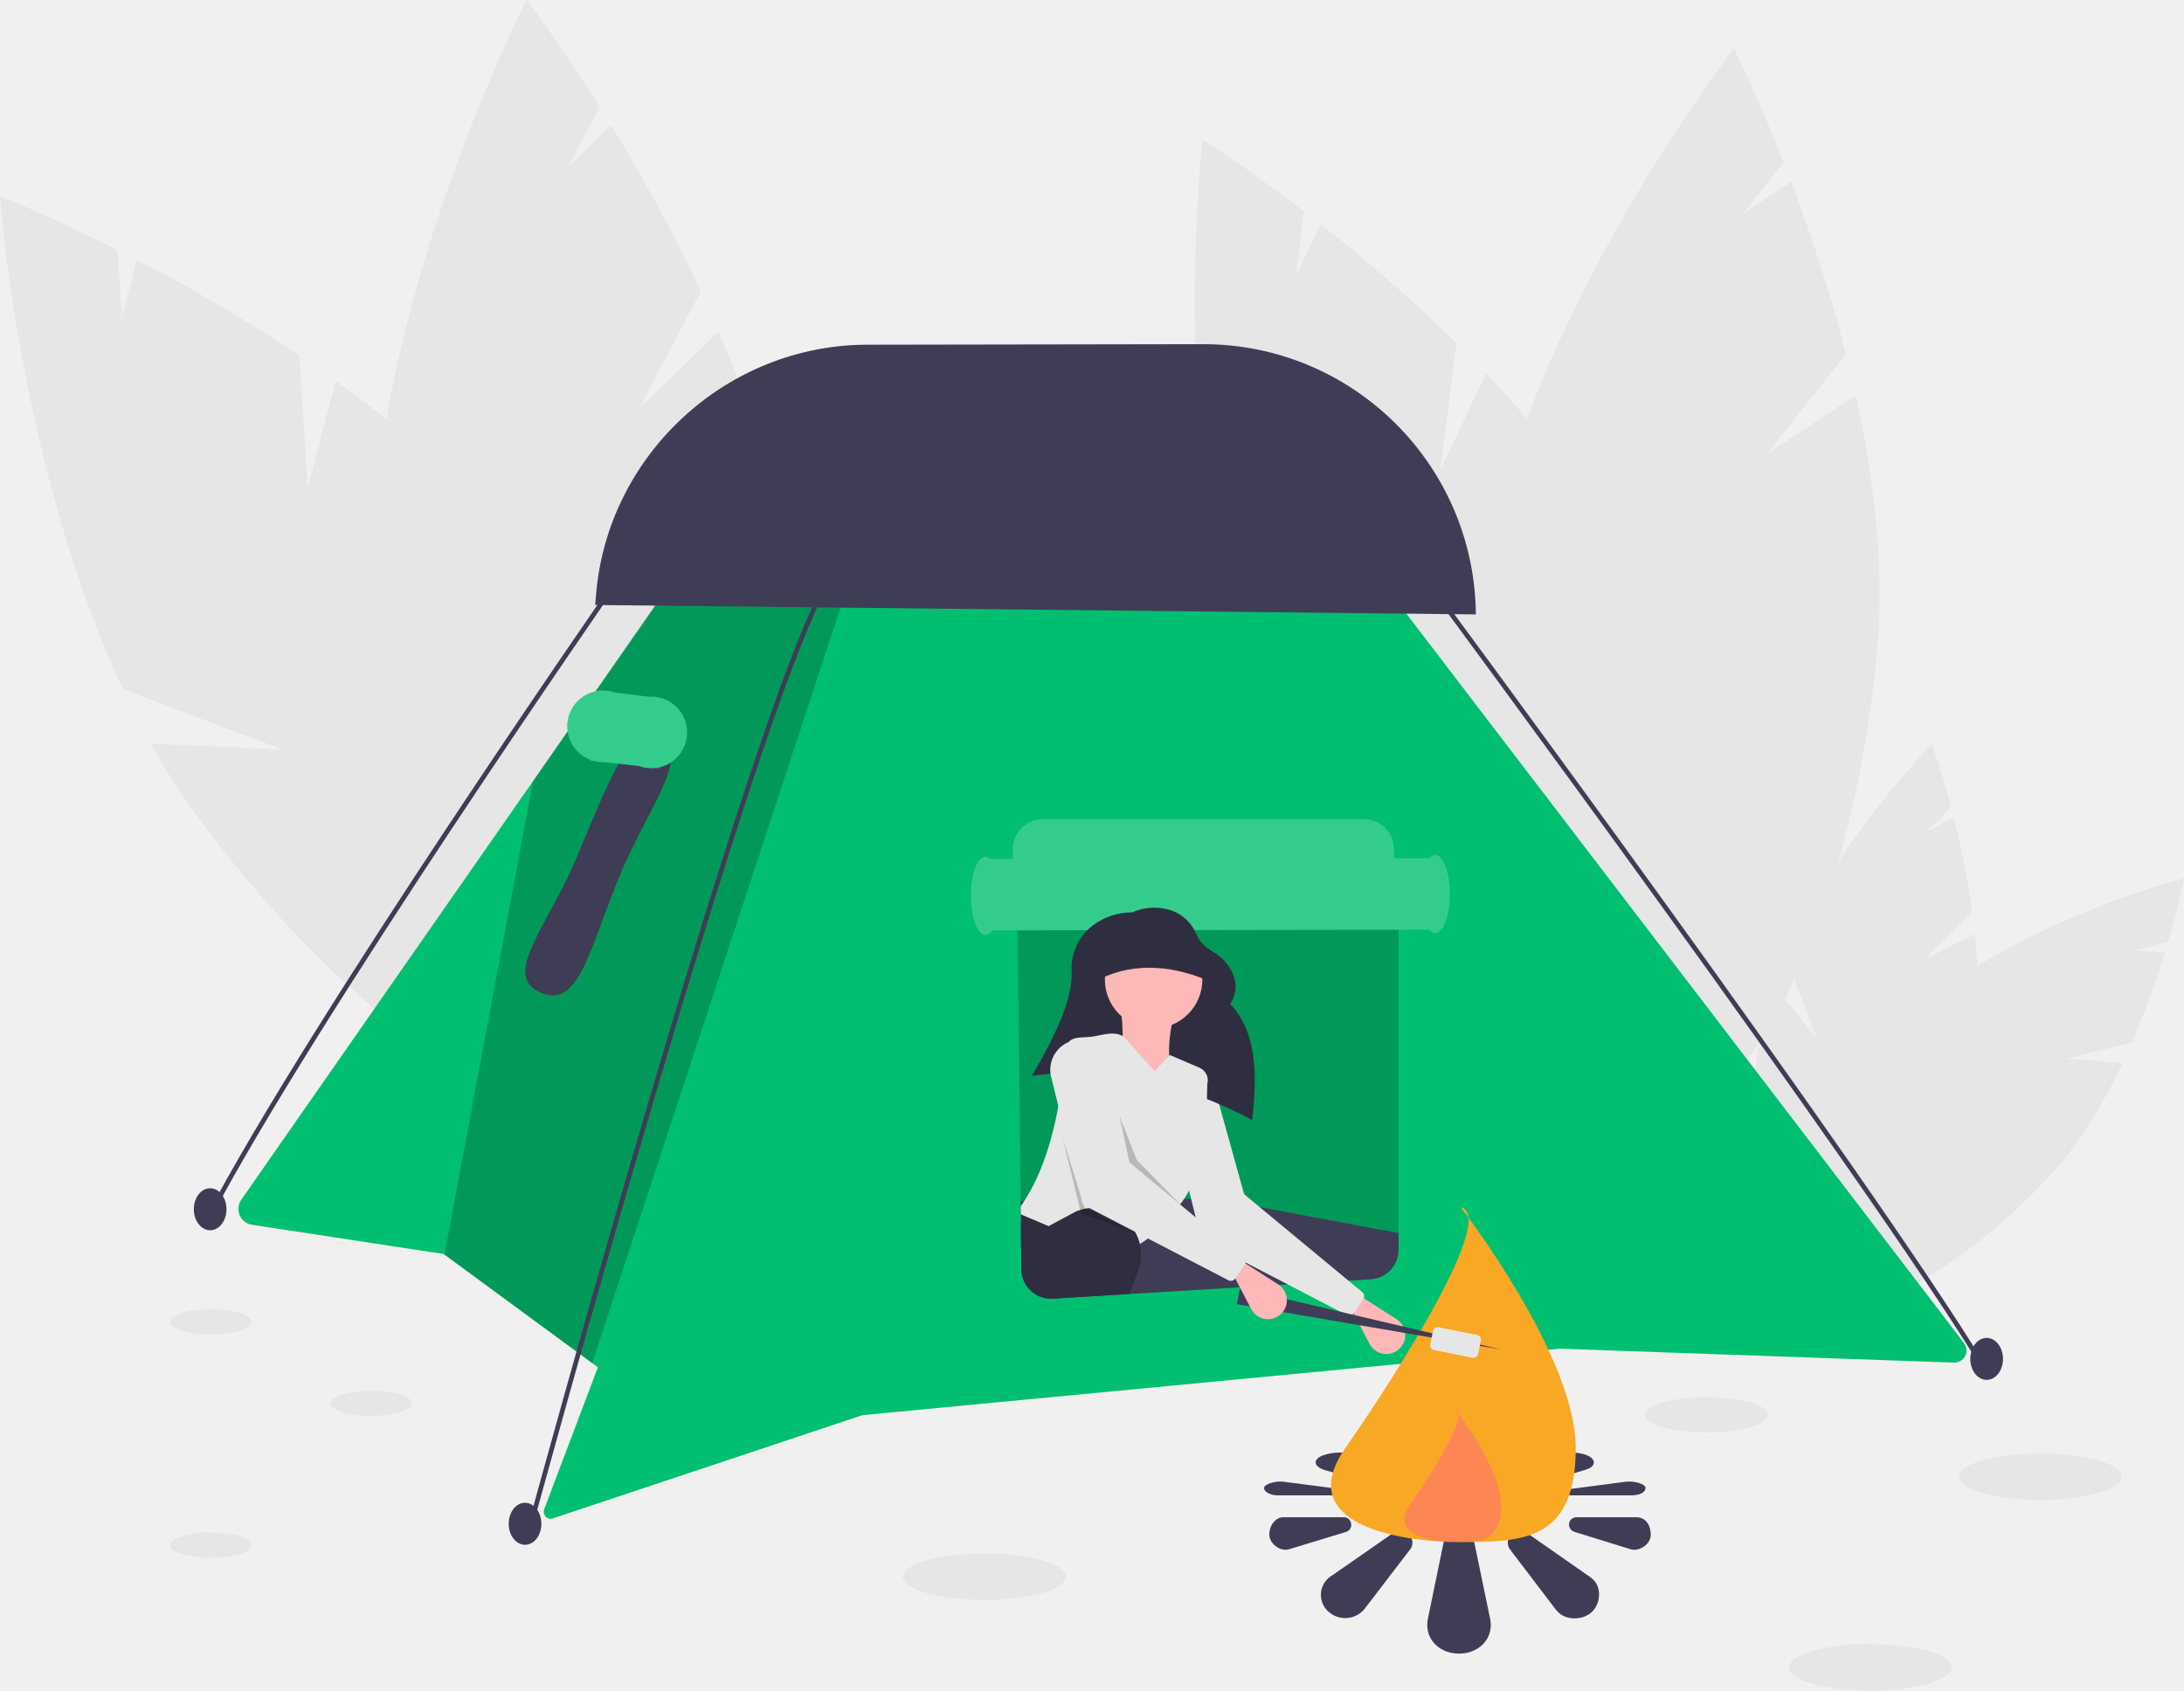
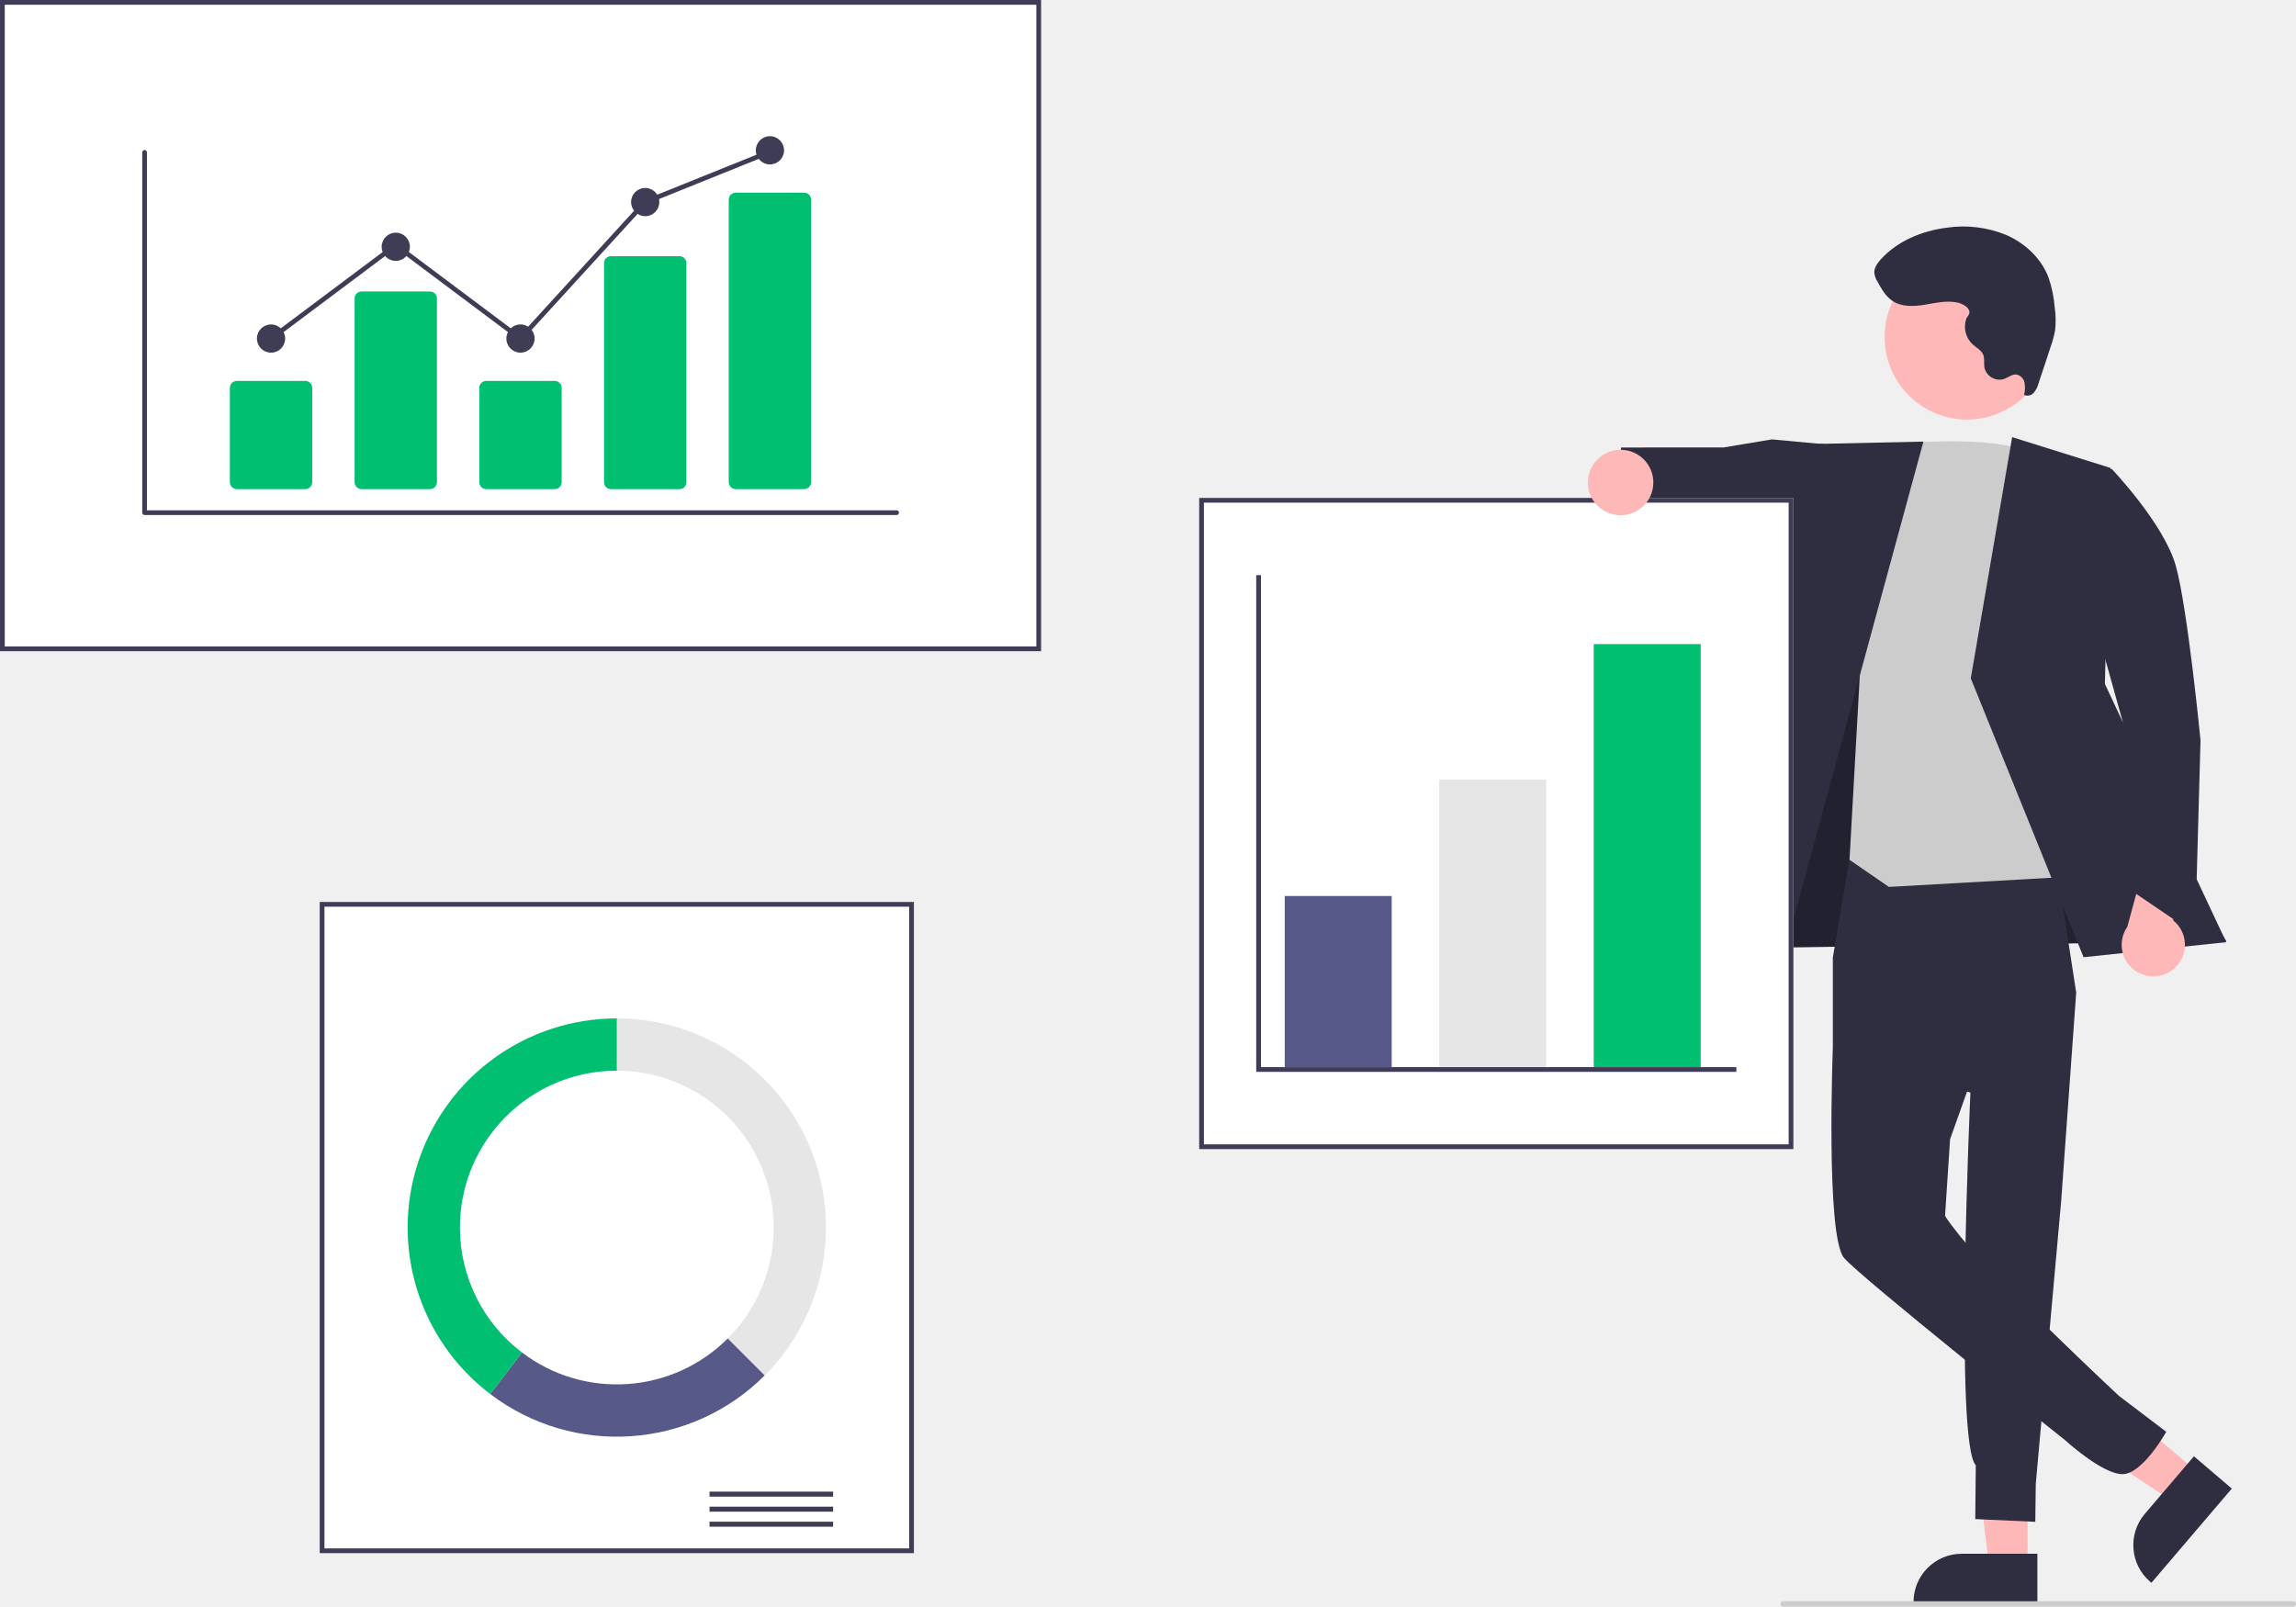
- <svg xmlns="http://www.w3.org/2000/svg" data-name="Layer 1" width="939.002" height="727" viewBox="0 0 939.002 727">
-   <path d="M957.896,499.119l20.534-20.545a365.614,365.614,0,0,0-7.9-40.446l-11.703,5.924L969.341,433.532c-4.358-16.432-8.284-27.038-8.284-27.038s-41.383,42.144-62.771,91.564l13.252,34.839L893.407,510.501a147.917,147.917,0,0,0-5.084,17.88c-13.086,61.151-3.723,114.997,20.913,120.269s55.216-40.026,68.302-101.177c4.057-18.957,4.012-39.709,2.023-59.321Z" transform="translate(-130.499 -86.5)" fill="#e6e6e6" />
-   <path d="M1018.917,541.792l28.198-6.974a365.614,365.614,0,0,0,14.144-38.707l-13.08-.978,14.437-3.57c4.764-16.319,6.885-27.428,6.885-27.428s-57.21,14.687-101.065,45.937l-6.664,36.674-3.945-28.544a147.918,147.918,0,0,0-13.594,12.678C901.422,576.463,881.604,627.398,899.968,644.645s67.957-5.723,110.768-51.306c13.272-14.131,23.96-31.918,32.395-49.736Z" transform="translate(-130.499 -86.5)" fill="#e6e6e6" />
-   <path d="M749.796,288.477l6.927-54.369A689.875,689.875,0,0,0,698.238,182.863l-10.627,22.352,3.547-27.837c-25.475-19.494-43.579-30.791-43.579-30.791s-13.108,110.675,12.026,209.127l60,36.697-52.917-12.493a279.106,279.106,0,0,0,13.055,32.555c51.067,106.374,127.206,175.929,170.062,155.355s36.199-123.485-14.867-229.859c-15.831-32.977-39.855-63.897-65.467-90.871Z" transform="translate(-130.499 -86.5)" fill="#e6e6e6" />
-   <path d="M890.136,281.718l34.034-42.962a689.877,689.877,0,0,0-23.578-74.099l-20.651,13.641,17.425-21.996c-11.731-29.856-21.39-48.884-21.39-48.884s-68.429,87.968-97.804,185.238l32.394,62.428-38.842-38.048a279.105,279.105,0,0,0-5.653,34.617C754.803,469.111,784.029,568.01,831.35,572.55s94.818-86.997,106.087-204.455c3.494-36.413-1.089-75.299-9.072-111.63Z" transform="translate(-130.499 -86.5)" fill="#e6e6e6" />
-   <path d="M262.734,296.467l-3.443-57.048a719.359,719.359,0,0,0-69.857-41.165l-6.555,24.961-1.763-29.208c-29.879-15.034-50.618-23.099-50.618-23.099s8.026,115.935,52.863,211.932l68.588,25.967-56.639-2.541A291.037,291.037,0,0,0,214.998,437.09c72.943,99.087,164.436,155.589,204.356,126.202s13.149-133.536-59.794-232.622c-22.613-30.718-53.221-57.74-84.692-80.411Z" transform="translate(-130.499 -86.5)" fill="#e6e6e6" />
-   <path d="M405.21,262.336l26.541-50.615a719.358,719.358,0,0,0-38.522-71.348l-18.513,17.979,13.589-25.915C370.497,104.123,356.912,86.5,356.912,86.5s-53.056,103.394-64.295,208.748L337.91,352.93l-47.172-31.452a291.035,291.035,0,0,0,.92,36.563c11.224,122.527,60.341,218.189,109.704,213.667S481.642,464.192,470.418,341.665c-3.48-37.985-15.714-76.938-30.935-112.613Z" transform="translate(-130.499 -86.5)" fill="#e6e6e6" />
-   <ellipse cx="423.193" cy="678" rx="35" ry="10" fill="#e6e6e6" />
-   <ellipse cx="804.193" cy="717" rx="35" ry="10" fill="#e6e6e6" />
-   <ellipse cx="877.193" cy="635" rx="35" ry="10" fill="#e6e6e6" />
-   <ellipse cx="733.693" cy="608.429" rx="26.5" ry="7.571" fill="#e6e6e6" />
-   <ellipse cx="159.693" cy="603.429" rx="17.5" ry="5.429" fill="#e6e6e6" />
-   <ellipse cx="90.693" cy="664.429" rx="17.5" ry="5.429" fill="#e6e6e6" />
-   <ellipse cx="90.693" cy="568.429" rx="17.5" ry="5.429" fill="#e6e6e6" />
-   <path d="M970.564,672.454l-169.56-6-89.42,8.53-152.77,14.57-57.49,5.48-133.14,44.4a2.98,2.98,0,0,1-3.73-3.88l.01-.01,23.09-61.07-2.43-1.79-63.54-46.69-.34-.25-82.39-12.56a6.909,6.909,0,0,1-4.62-10.78l125.48-180.06,65.94-94.6,7.15-10.27,274.3-3.79,267.81,350.35A5.241,5.241,0,0,1,970.564,672.454Z" transform="translate(-130.499 -86.5)" fill="#01bf71" />
-   <polygon points="366.56 245.587 254.623 586.185 191.09 539.495 229.218 335.847 294.966 241.019 295.153 241.24 366.56 245.587" opacity="0.2" />
-   <path d="M397.141,462.565c-12.701,30.534-17.198,56.037-32.263,51.432-20.626-6.305,1.031-28.607,13.732-59.14s21.676-53.955,32.263-51.432C430.612,408.129,409.842,432.031,397.141,462.565Z" transform="translate(-130.499 -86.5)" fill="#3f3d56" />
-   <path d="M425.918,401.447a15.388,15.388,0,0,0-15.412-15.363c-.347.001-.69.017-1.032.04l-14.521-1.791a15.356,15.356,0,0,0-5.192-.891c-.489.001-.971.027-1.448.072l-.559-.069-.015.137a15.388,15.388,0,0,0-3.252,29.698l-.03.277,1.428.16a15.406,15.406,0,0,0,3.925.5c.147-0.0.292-.007.438-.012l14.844,1.663a15.346,15.346,0,0,0,5.462.992,15.506,15.506,0,0,0,2.079-.147l1.266.142.008-.371A15.39,15.39,0,0,0,425.918,401.447Z" transform="translate(-130.499 -86.5)" fill="#01bf71" />
-   <path d="M425.918,401.447a15.388,15.388,0,0,0-15.412-15.363c-.347.001-.69.017-1.032.04l-14.521-1.791a15.356,15.356,0,0,0-5.192-.891c-.489.001-.971.027-1.448.072l-.559-.069-.015.137a15.388,15.388,0,0,0-3.252,29.698l-.03.277,1.428.16a15.406,15.406,0,0,0,3.925.5c.147-0.0.292-.007.438-.012l14.844,1.663a15.346,15.346,0,0,0,5.462.992,15.506,15.506,0,0,0,2.079-.147l1.266.142.008-.371A15.39,15.39,0,0,0,425.918,401.447Z" transform="translate(-130.499 -86.5)" fill="#fff" opacity="0.2" />
-   <path d="M220.413,611.653l-1.777-.933c45.525-86.769,174.285-272.162,175.58-274.024l1.648,1.146C394.569,339.704,265.879,524.994,220.413,611.653Z" transform="translate(-130.499 -86.5)" fill="#3f3d56" />
-   <path d="M359.861,741.688l-1.936-.527c.938-3.448,94.186-345.49,126.561-403.189l1.75.982C453.981,396.438,360.799,738.242,359.861,741.688Z" transform="translate(-130.499 -86.5)" fill="#3f3d56" />
-   <path d="M982.806,675.374c-49.712-81.892-237.447-335.517-239.338-338.07l1.613-1.194c1.891,2.553,189.681,256.252,239.44,338.223Z" transform="translate(-130.499 -86.5)" fill="#3f3d56" />
-   <ellipse cx="356.233" cy="741.76" rx="7.025" ry="9.032" transform="translate(-131.6919 -85.92594) rotate(-0.09218)" fill="#3f3d56" />
-   <ellipse cx="220.854" cy="606.501" rx="7.025" ry="9.032" transform="translate(-131.4744 -86.14391) rotate(-0.09218)" fill="#3f3d56" />
-   <ellipse cx="984.653" cy="670.85" rx="7.025" ry="9.032" transform="translate(-131.577 -84.91504) rotate(-0.09218)" fill="#3f3d56" />
-   <path d="M386.414,346.658l378.621,4.057A117.212,117.212,0,0,0,647.769,234.5l-144.496.232c-60.439.097-111.615,47.362-116.507,107.602Z" transform="translate(-130.499 -86.5)" fill="#3f3d56" />
-   <path d="M719.084,471.814h-138.38a12.719,12.719,0,0,0-12.73,12.88l.12,10.12,1.23,108.34.02,2.09.04,3.45.04,3.37.23,20.31a12.739,12.739,0,0,0,12.46,12.59c.34,0,.69-.01,1.04-.03l32.86-2,47.54-2.9,16.78-1.02,3.74-.23,26.15-1.59h.01l9.62-.59a12.75,12.75,0,0,0,11.96-12.71v-139.35A12.744,12.744,0,0,0,719.084,471.814Z" transform="translate(-130.499 -86.5)" opacity="0.2" />
-   <path d="M747.581,454.119a3.401,3.401,0,0,0-2.519,1.444l-15.247.025v-4.044a12.744,12.744,0,0,0-12.73-12.73h-138.38a12.719,12.719,0,0,0-12.73,12.88l.049,4.157-9.834.016a3.043,3.043,0,0,0-2.065-.957c-3.447.006-6.228,7.532-6.213,16.811s2.821,16.797,6.268,16.791a3.766,3.766,0,0,0,2.888-1.925l188.044-.302a3.401,3.401,0,0,0,2.524,1.436c3.447-.005,6.228-7.532,6.213-16.811S751.027,454.114,747.581,454.119Z" transform="translate(-130.499 -86.5)" fill="#01bf71" />
-   <path d="M747.581,454.119a3.401,3.401,0,0,0-2.519,1.444l-15.247.025v-4.044a12.744,12.744,0,0,0-12.73-12.73h-138.38a12.719,12.719,0,0,0-12.73,12.88l.049,4.157-9.833.016a3.043,3.043,0,0,0-2.065-.957c-3.447.006-6.228,7.532-6.213,16.811s2.821,16.797,6.268,16.791a3.766,3.766,0,0,0,2.888-1.925l188.044-.302a3.401,3.401,0,0,0,2.524,1.436c3.447-.005,6.228-7.532,6.213-16.811S751.027,454.114,747.581,454.119Z" transform="translate(-130.499 -86.5)" fill="#fff" opacity="0.2" />
-   <path d="M732.09,666.558l0,0a8.133,8.133,0,0,1-12.77-2.182L711.797,649.931l2.993-6.485,16.128,10.322A8.133,8.133,0,0,1,732.09,666.558Z" transform="translate(-130.499 -86.5)" fill="#ffb8b8" />
-   <path d="M764.587,750.835a6.736,6.736,0,0,0-6.791-6.018,6.82,6.82,0,0,0-6.663,5.165h0l-6.663,32.354a13.088,13.088,0,0,0-.34,2.885c0,7.296,6.106,12.366,13.666,12.366s13.669-5.07,13.669-12.366a13.237,13.237,0,0,0-.472-3.459Z" transform="translate(-130.499 -86.5)" fill="#3f3d56" />
-   <path d="M814.985,765.306a15.294,15.294,0,0,0-2.178-1.592l-25.453-17.788c-2.478-1.556-5.125-1.512-7.047.366a4.953,4.953,0,0,0-.732,6.297l19.219,25.259a13.388,13.388,0,0,0,1.464,1.717c3.331,3.723,10.719,3.928,14.779,0C819.042,775.571,818.994,768.454,814.985,765.306Z" transform="translate(-130.499 -86.5)" fill="#3f3d56" />
-   <path d="M834.113,738.955H808.334a3.135,3.135,0,0,0-3.251,2.987,3.408,3.408,0,0,0,2.533,3.353l24.319,7.523c3.533.824,8.292-2.325,8.292-6.256C840.226,741.562,837.444,738.955,834.113,738.955Z" transform="translate(-130.499 -86.5)" fill="#3f3d56" />
-   <path d="M711.448,741.928a3.201,3.201,0,0,0-3.459-2.987H682.209c-3.247,0-5.985,3.507-5.985,7.439s4.62,7.263,8.164,6.439l24.685-7.523A3.097,3.097,0,0,0,711.448,741.928Z" transform="translate(-130.499 -86.5)" fill="#3f3d56" />
-   <path d="M729.14,745.955l-25.461,17.711a11.839,11.839,0,0,0-2.196,1.592,9.639,9.639,0,0,0-.494,13.622q.238.256.494.494a10.759,10.759,0,0,0,14.775,0,11.258,11.258,0,0,0,1.464-1.713l19.234-25.117a4.828,4.828,0,0,0-.732-6.245A5.491,5.491,0,0,0,729.14,745.955Z" transform="translate(-130.499 -86.5)" fill="#3f3d56" />
-   <path d="M768.744,711.343a2.735,2.735,0,0,0,.472-1.47c0-3.101-6.11-5.255-13.669-5.255s-13.666,2.155-13.666,5.255a2.617,2.617,0,0,0,.34,1.226l6.663,13.75h0c.763,1.297,3.516,2.204,6.663,2.195,3.547,0,6.494-1.122,6.791-2.558Z" transform="translate(-130.499 -86.5)" fill="#3f3d56" />
-   <path d="M812.787,712.276c-4.06-1.669-11.447-1.582-14.779,0a11.986,11.986,0,0,0-1.464.73l-19.219,10.735c-1.307.85-.999,1.976.732,2.676a11.499,11.499,0,0,0,7.047.156l25.453-7.56a21.702,21.702,0,0,0,2.178-.677C816.744,716.998,816.792,713.974,812.787,712.276Z" transform="translate(-130.499 -86.5)" fill="#3f3d56" />
-   <path d="M837.977,726.301c0-1.671-4.759-3.009-8.292-2.659l-24.319,3.197c-1.453.204-2.533.677-2.533,1.425s1.585,1.27,3.251,1.27h25.779C835.194,729.534,837.977,728.427,837.977,726.301Z" transform="translate(-130.499 -86.5)" fill="#3f3d56" />
-   <path d="M706.822,726.84l-24.685-3.197c-3.544-.35-8.164,1.066-8.164,2.737s2.738,3.161,5.985,3.161h25.779c1.794,0,3.459-.492,3.459-1.27S708.429,727.044,706.822,726.84Z" transform="translate(-130.499 -86.5)" fill="#3f3d56" />
-   <path d="M733.974,726.413c1.801-.711,2.013-1.786.732-2.654l-19.234-10.674a10.097,10.097,0,0,0-1.464-.728,22.485,22.485,0,0,0-14.775,0q-.256.101-.494.21c-3.625,1.657-3.404,4.249.494,5.789a16.885,16.885,0,0,0,2.196.677l25.461,7.527A11.634,11.634,0,0,0,733.974,726.413Z" transform="translate(-130.499 -86.5)" fill="#3f3d56" />
-   <path d="M807.978,709.117c0,39.763-22.161,40.498-49.498,40.498s-72.218-7.866-49.498-40.498C732.946,674.699,774.057,609.096,758.48,605.622,758.48,605.622,807.978,669.354,807.978,709.117Z" transform="translate(-130.499 -86.5)" fill="#f9a825" />
-   <path d="M775.913,733.585c0,15.739-8.772,16.031-19.593,16.031S727.733,746.501,736.727,733.585c9.486-13.624,25.759-39.592,19.593-40.967C756.32,692.618,775.913,717.845,775.913,733.585Z" transform="translate(-130.499 -86.5)" fill="#ff6584" opacity="0.5" />
-   <path d="M731.814,616.784v7.11a12.75,12.75,0,0,1-11.96,12.71l-136.7,8.33a12.722,12.722,0,0,1-13.5-12.56l-.33-29.22,82.69-1.34Z" transform="translate(-130.499 -86.5)" fill="#3f3d56" />
-   <path d="M709.523,652.002l-61.671-32.031a2.258,2.258,0,0,1-1.151-1.46L633.323,564.594a12.942,12.942,0,0,1,8.286-15.332l3.223-1.128a5.562,5.562,0,0,1,7.197,3.761l13.186,47.469a2.258,2.258,0,0,0,.735,1.134L716.197,642.132a2.258,2.258,0,0,1,.423,3.013l-4.193,6.128A2.258,2.258,0,0,1,709.523,652.002Z" transform="translate(-130.499 -86.5)" fill="#e6e6e6" />
-   <path d="M668.896,568.12c-29.911-15.747-61.221-23.655-94.781-18.956,10.116-17.145,17.629-32.996,17.127-44.862a23.357,23.357,0,0,1,9.163-19.898,28.355,28.355,0,0,1,16.899-5.577h0a23.221,23.221,0,0,1,17.2-.684,18.086,18.086,0,0,1,10.49,10.388c1.147,2.78,3.617,5.215,7.2,7.36a20.205,20.205,0,0,1,7.796,8.145c2.36,4.697,2.523,9.425-.571,14.2C671.003,530.403,671.035,548.687,668.896,568.12Z" transform="translate(-130.499 -86.5)" fill="#2f2e41" />
-   <circle cx="495.995" cy="421.26" r="20.952" fill="#ffb8b8" />
-   <path d="M636.471,553.155l-24.443,2.494c1.312-14.292,1.828-27.479,0-37.413H636.471C631.829,534.052,632.236,545.325,636.471,553.155Z" transform="translate(-130.499 -86.5)" fill="#ffb8b8" />
-   <path d="M649.564,552.614q-.03,3.285-.14,6.5c-.51,15.34-2.44,29.15-7.7,39.32a35.335,35.335,0,0,1-3.81,5.95.175.175,0,0,1-.04.05,3.864,3.864,0,0,1-.33.4,28.296,28.296,0,0,1-3.57,3.69l-10.01,10.5-.46.48-2.92,1.95-15.04,10.02-36.12-19.41-.04-3.37-.04-3.45c8.03-11.38,13.04-26.18,16.22-43.03.87-4.61,1.61-9.38,2.24-14.28.43-3.39.81-6.85,1.14-10.36a5.535,5.535,0,0,1,1.05-2.99.01.01,0,0,1,.01-.01c1.54-1.96,4.6-1.92,8.3-2.12,5.19-.28,10.3-2.97,14.89-.43a2.695,2.695,0,0,1,.33.18l13.47,14.96,6.19-6.67.29-.31,12.75,5.46a5.887,5.887,0,0,1,3.34,6.97Z" transform="translate(-130.499 -86.5)" fill="#e6e6e6" />
-   <path d="M621.134,626.144a20.23,20.23,0,0,1-1.42,7.45l-3.7,9.34-32.86,2c-.35.02-.7.03-1.04.03a12.739,12.739,0,0,1-12.46-12.59l-.23-20.31-.04-3.37,11.96,5.07,11.66-6.26a17.449,17.449,0,0,1,1.95-.7,18.754,18.754,0,0,1,2.64-.63h.01c.43-.07.86-.13,1.29-.17a20.211,20.211,0,0,1,13.91,3.77,19.945,19.945,0,0,1,5.71,6.42,4.745,4.745,0,0,1,.29.54,19.512,19.512,0,0,1,1.78,4.72A20.458,20.458,0,0,1,621.134,626.144Z" transform="translate(-130.499 -86.5)" fill="#2f2e41" />
-   <polygon points="481.279 479.874 485.65 499.929 512.207 522.775 488.762 498.831 481.279 479.874" opacity="0.2" />
-   <polygon points="456.836 489.352 464.817 521.777 488.263 530.258 466.314 519.283 456.836 489.352" opacity="0.2" />
-   <path d="M651.686,509.007c-15.442-7.104-32.899-9.13-48.388-1.497l1.995-17.958,33.921-5.487Z" transform="translate(-130.499 -86.5)" fill="#2f2e41" />
-   <polygon points="645.315 580.314 531.768 560.808 533.16 553.948 645.315 580.314 645.315 580.314" fill="#3f3d56" />
-   <path d="M681.208,651.593l0,0a8.133,8.133,0,0,1-12.77-2.182l-7.523-14.445,2.993-6.485,16.128,10.322A8.133,8.133,0,0,1,681.208,651.593Z" transform="translate(-130.499 -86.5)" fill="#ffb8b8" />
-   <path d="M658.641,637.037l-61.671-32.031a2.258,2.258,0,0,1-1.151-1.46l-13.378-53.918a12.942,12.942,0,0,1,8.286-15.332l3.223-1.128a5.562,5.562,0,0,1,7.197,3.761l13.186,47.469a2.258,2.258,0,0,0,.735,1.134l50.248,41.634a2.258,2.258,0,0,1,.423,3.013l-4.193,6.128A2.258,2.258,0,0,1,658.641,637.037Z" transform="translate(-130.499 -86.5)" fill="#e6e6e6" />
-   <path d="M763.575,670.365a2.105,2.105,0,0,0,2.467-1.645l1.138-5.694a2.096,2.096,0,0,0-1.645-2.467l-16.481-3.295a2.101,2.101,0,0,0-2.467,1.646l-1.138,5.694a2.096,2.096,0,0,0,1.645,2.467Z" transform="translate(-130.499 -86.5)" fill="#e6e6e6" />
+ <svg xmlns="http://www.w3.org/2000/svg" data-name="Layer 1" width="841.59" height="589" viewBox="0 0 841.59 589">
+   <polygon points="743.208 574.193 729.128 574.192 722.43 519.885 743.21 519.886 743.208 574.193" fill="#ffb8b8" />
+   <path d="M926.003,743.341l-45.399-.002V742.765A17.671,17.671,0,0,1,898.275,725.095h.001l27.728.001Z" transform="translate(-179.2049 -155.5)" fill="#2f2e41" />
+   <polygon points="805.349 539.578 796.21 550.289 750.55 520.133 764.039 504.326 805.349 539.578" fill="#ffb8b8" />
+   <path d="M997.267,701.206l-29.469,34.534-.437-.373a17.671,17.671,0,0,1-1.972-24.912l.001-.001,17.999-21.092Z" transform="translate(-179.2049 -155.5)" fill="#2f2e41" />
+   <polygon points="643.236 307.117 638.853 347.537 816.024 345.01 738.759 219.114 675.673 216.848 643.236 307.117" fill="#2f2e41" />
+   <polygon points="643.236 307.117 638.853 347.537 816.024 345.01 738.759 219.114 675.673 216.848 643.236 307.117" opacity="0.28" />
+   <path d="M857.28,469.556l-6.255,36.984v33.058L901.455,556.06s-5.904,128.404,1.967,136.583l-.193,19.742,22,1,.179-13.894L934.735,595.635l5.493-76.25-8.907-57.811Z" transform="translate(-179.2049 -155.5)" fill="#2f2e41" />
+   <path d="M896.35,501.392l-45.325,38.206s-2.653,68.932,4.084,77.016c5.786,6.943,81.038,66.832,81.038,66.832s13.374,12.268,20.869,12.464,16.213-15.525,16.213-15.525l-17.358-13.188S910.901,625.22,897.549,608.53c-5.389-6.737-5.389-7.41-5.389-7.41l1.841-28.014,18.525-51.991Z" transform="translate(-179.2049 -155.5)" fill="#2f2e41" />
+   <polygon points="669.024 162.885 649.482 161.079 631.756 164.033 594.222 164.045 591.024 191.249 625.277 198.914 633.624 194.823 668.419 208.08 669.024 162.885" fill="#2f2e41" />
+   <path d="M871.569,318.3s41.474-3.886,50.905,3.524,29.641,154.266,29.641,154.266l-80.545,4.546-14.44-9.935,4.099-73.317Z" transform="translate(-179.2049 -155.5)" fill="#ccc" />
+   <polygon points="705.024 161.885 659.275 162.889 616.622 355.62 650.305 363.031 705.024 161.885" fill="#2f2e41" />
+   <polygon points="737.546 160.256 773.583 171.535 771.536 250.722 816.024 345.396 763.725 350.905 722.386 248.675 737.546 160.256" fill="#2f2e41" />
+   <path d="M976.176,510.513a11.513,11.513,0,0,0-.436-17.649l7.25-25.291-14.295-8.154-9.737,35.86a11.576,11.576,0,0,0,17.218,15.234Z" transform="translate(-179.2049 -155.5)" fill="#ffb8b8" />
+   <path d="M931.905,329.234l21.323-1.85s19.143,20.022,23.498,35.524,9.071,64.005,9.071,64.005l-1.967,70.955L958.905,480.943l-1.672-61.031Z" transform="translate(-179.2049 -155.5)" fill="#2f2e41" />
+   <circle cx="900.239" cy="279.072" r="30.227" transform="translate(44.35273 779.6309) rotate(-61.33681)" fill="#ffb8b8" />
+   <path d="M896.869,266.453c-3.966-.916-8.083.099-12.099.757s-8.443.875-11.841-1.366c-2.509-1.655-4.052-4.393-5.501-7.027a8.088,8.088,0,0,1-1.183-3.101c-.171-1.948,1.069-3.725,2.384-5.172,6.112-6.718,15.044-10.396,24.051-11.564a41.554,41.554,0,0,1,21.961,2.682c6.837,2.999,12.715,8.491,15.403,15.456a43.895,43.895,0,0,1,2.301,11.038,32.97,32.97,0,0,1,.155,8.359,35.832,35.832,0,0,1-1.62,6.056l-4.453,13.446a8.859,8.859,0,0,1-1.751,3.466,3.029,3.029,0,0,1-3.547.777,11.04,11.04,0,0,0,.16-4.461,3.764,3.764,0,0,0-2.97-2.995c-1.641-.174-3.043,1.098-4.6,1.646a5.66,5.66,0,0,1-7.035-3.818q-.064-.215-.111-.436c-.246-1.537.167-3.183-.416-4.626-.683-1.691-2.493-2.578-3.853-3.793a8.869,8.869,0,0,1-2.433-9.217c.364-1.119,1.392-1.628,1.187-2.913C900.787,267.963,898.301,266.784,896.869,266.453Z" transform="translate(-179.2049 -155.5)" fill="#2f2e41" />
+   <path d="M560.817,394.225H179.205V155.5H560.817Z" transform="translate(-179.2049 -155.5)" fill="#fff" />
+   <path d="M560.817,394.225H179.205V155.5H560.817ZM180.947,392.483H559.074V157.243H180.947Z" transform="translate(-179.2049 -155.5)" fill="#3f3d56" />
+   <path d="M514.204,724.869H296.389V486.143H514.204Z" transform="translate(-179.2049 -155.5)" fill="#fff" />
+   <path d="M514.204,724.869H296.389V486.143H514.204Zm-216.072-1.743H512.462V487.886H298.132Z" transform="translate(-179.2049 -155.5)" fill="#3f3d56" />
+   <rect x="260.071" y="546.822" width="45.306" height="1.837" fill="#3f3d56" />
+   <rect x="260.071" y="552.332" width="45.306" height="1.837" fill="#3f3d56" />
+   <rect x="260.071" y="557.842" width="45.306" height="1.837" fill="#3f3d56" />
+   <path d="M405.297,528.835v19.168a57.503,57.503,0,0,1,40.661,98.164l13.554,13.554A76.671,76.671,0,0,0,405.297,528.835Z" transform="translate(-179.2049 -155.5)" fill="#e6e6e6" />
+   <path d="M459.511,659.72l-13.554-13.554a57.489,57.489,0,0,1-75.451,5.116l-11.601,15.265A76.669,76.669,0,0,0,459.511,659.72Z" transform="translate(-179.2049 -155.5)" fill="#575a89" />
+   <path d="M347.794,605.506a57.503,57.503,0,0,1,57.503-57.503V528.835a76.67,76.67,0,0,0-46.392,137.713l11.602-15.265A57.403,57.403,0,0,1,347.794,605.506Z" transform="translate(-179.2049 -155.5)" fill="#01bf71" />
+   <path d="M836.57,576.755H618.755V338.029H836.57Z" transform="translate(-179.2049 -155.5)" fill="#fff" />
+   <path d="M836.57,576.755H618.755V338.029H836.57ZM620.498,575.012H834.828V339.771H620.498Z" transform="translate(-179.2049 -155.5)" fill="#3f3d56" />
+   <rect x="470.916" y="328.465" width="39.207" height="62.731" fill="#575a89" />
+   <rect x="527.548" y="285.773" width="39.207" height="105.422" fill="#e6e6e6" />
+   <rect x="584.18" y="236.112" width="39.207" height="155.084" fill="#01bf71" />
+   <polygon points="636.455 392.939 460.461 392.939 460.461 210.845 462.203 210.845 462.203 391.196 636.455 391.196 636.455 392.939" fill="#3f3d56" />
+   <circle cx="594.024" cy="176.885" r="12" fill="#ffb8b8" />
+   <path d="M1019.795,744.5h-187a1,1,0,0,1,0-2h187a1,1,0,0,1,0,2Z" transform="translate(-179.2049 -155.5)" fill="#ccc" />
+   <path d="M507.82,344.299H232.202a.863.863,0,0,1-.863-.863V211.332a.863.863,0,0,1,1.725,0V342.573H507.82a.863.863,0,1,1,0,1.725Z" transform="translate(-179.2049 -155.5)" fill="#3f3d56" />
+   <path d="M291.089,334.81H266.021a2.563,2.563,0,0,1-2.561-2.56V297.693a2.563,2.563,0,0,1,2.561-2.56h25.069a2.563,2.563,0,0,1,2.561,2.56v34.557A2.563,2.563,0,0,1,291.089,334.81Z" transform="translate(-179.2049 -155.5)" fill="#01bf71" />
+   <path d="M336.805,334.81H311.736a2.563,2.563,0,0,1-2.561-2.56V264.916a2.563,2.563,0,0,1,2.561-2.56H336.805a2.563,2.563,0,0,1,2.561,2.56v67.334A2.563,2.563,0,0,1,336.805,334.81Z" transform="translate(-179.2049 -155.5)" fill="#01bf71" />
+   <path d="M382.521,334.81H357.452a2.563,2.563,0,0,1-2.561-2.56V297.693a2.563,2.563,0,0,1,2.561-2.56h25.069a2.563,2.563,0,0,1,2.561,2.56v34.557A2.563,2.563,0,0,1,382.521,334.81Z" transform="translate(-179.2049 -155.5)" fill="#01bf71" />
+   <path d="M428.236,334.81H403.168a2.507,2.507,0,0,1-2.561-2.444V251.861a2.507,2.507,0,0,1,2.561-2.444h25.069a2.507,2.507,0,0,1,2.561,2.444v80.505A2.507,2.507,0,0,1,428.236,334.81Z" transform="translate(-179.2049 -155.5)" fill="#01bf71" />
+   <path d="M473.952,334.81H448.883a2.563,2.563,0,0,1-2.561-2.56V228.688a2.563,2.563,0,0,1,2.561-2.56h25.069a2.563,2.563,0,0,1,2.561,2.56V332.25A2.563,2.563,0,0,1,473.952,334.81Z" transform="translate(-179.2049 -155.5)" fill="#01bf71" />
+   <circle cx="99.35" cy="124.107" r="5.175" fill="#3f3d56" />
+   <circle cx="145.066" cy="90.467" r="5.175" fill="#3f3d56" />
+   <circle cx="190.781" cy="124.107" r="5.175" fill="#3f3d56" />
+   <circle cx="236.497" cy="74.078" r="5.175" fill="#3f3d56" />
+   <circle cx="282.213" cy="55.102" r="5.175" fill="#3f3d56" />
+   <polygon points="190.89 125.266 145.066 90.943 99.867 124.797 98.833 123.416 145.066 88.787 190.672 122.947 235.993 73.352 236.175 73.278 281.89 54.858 282.535 56.459 237.001 74.805 190.89 125.266" fill="#3f3d56" />
</svg>
